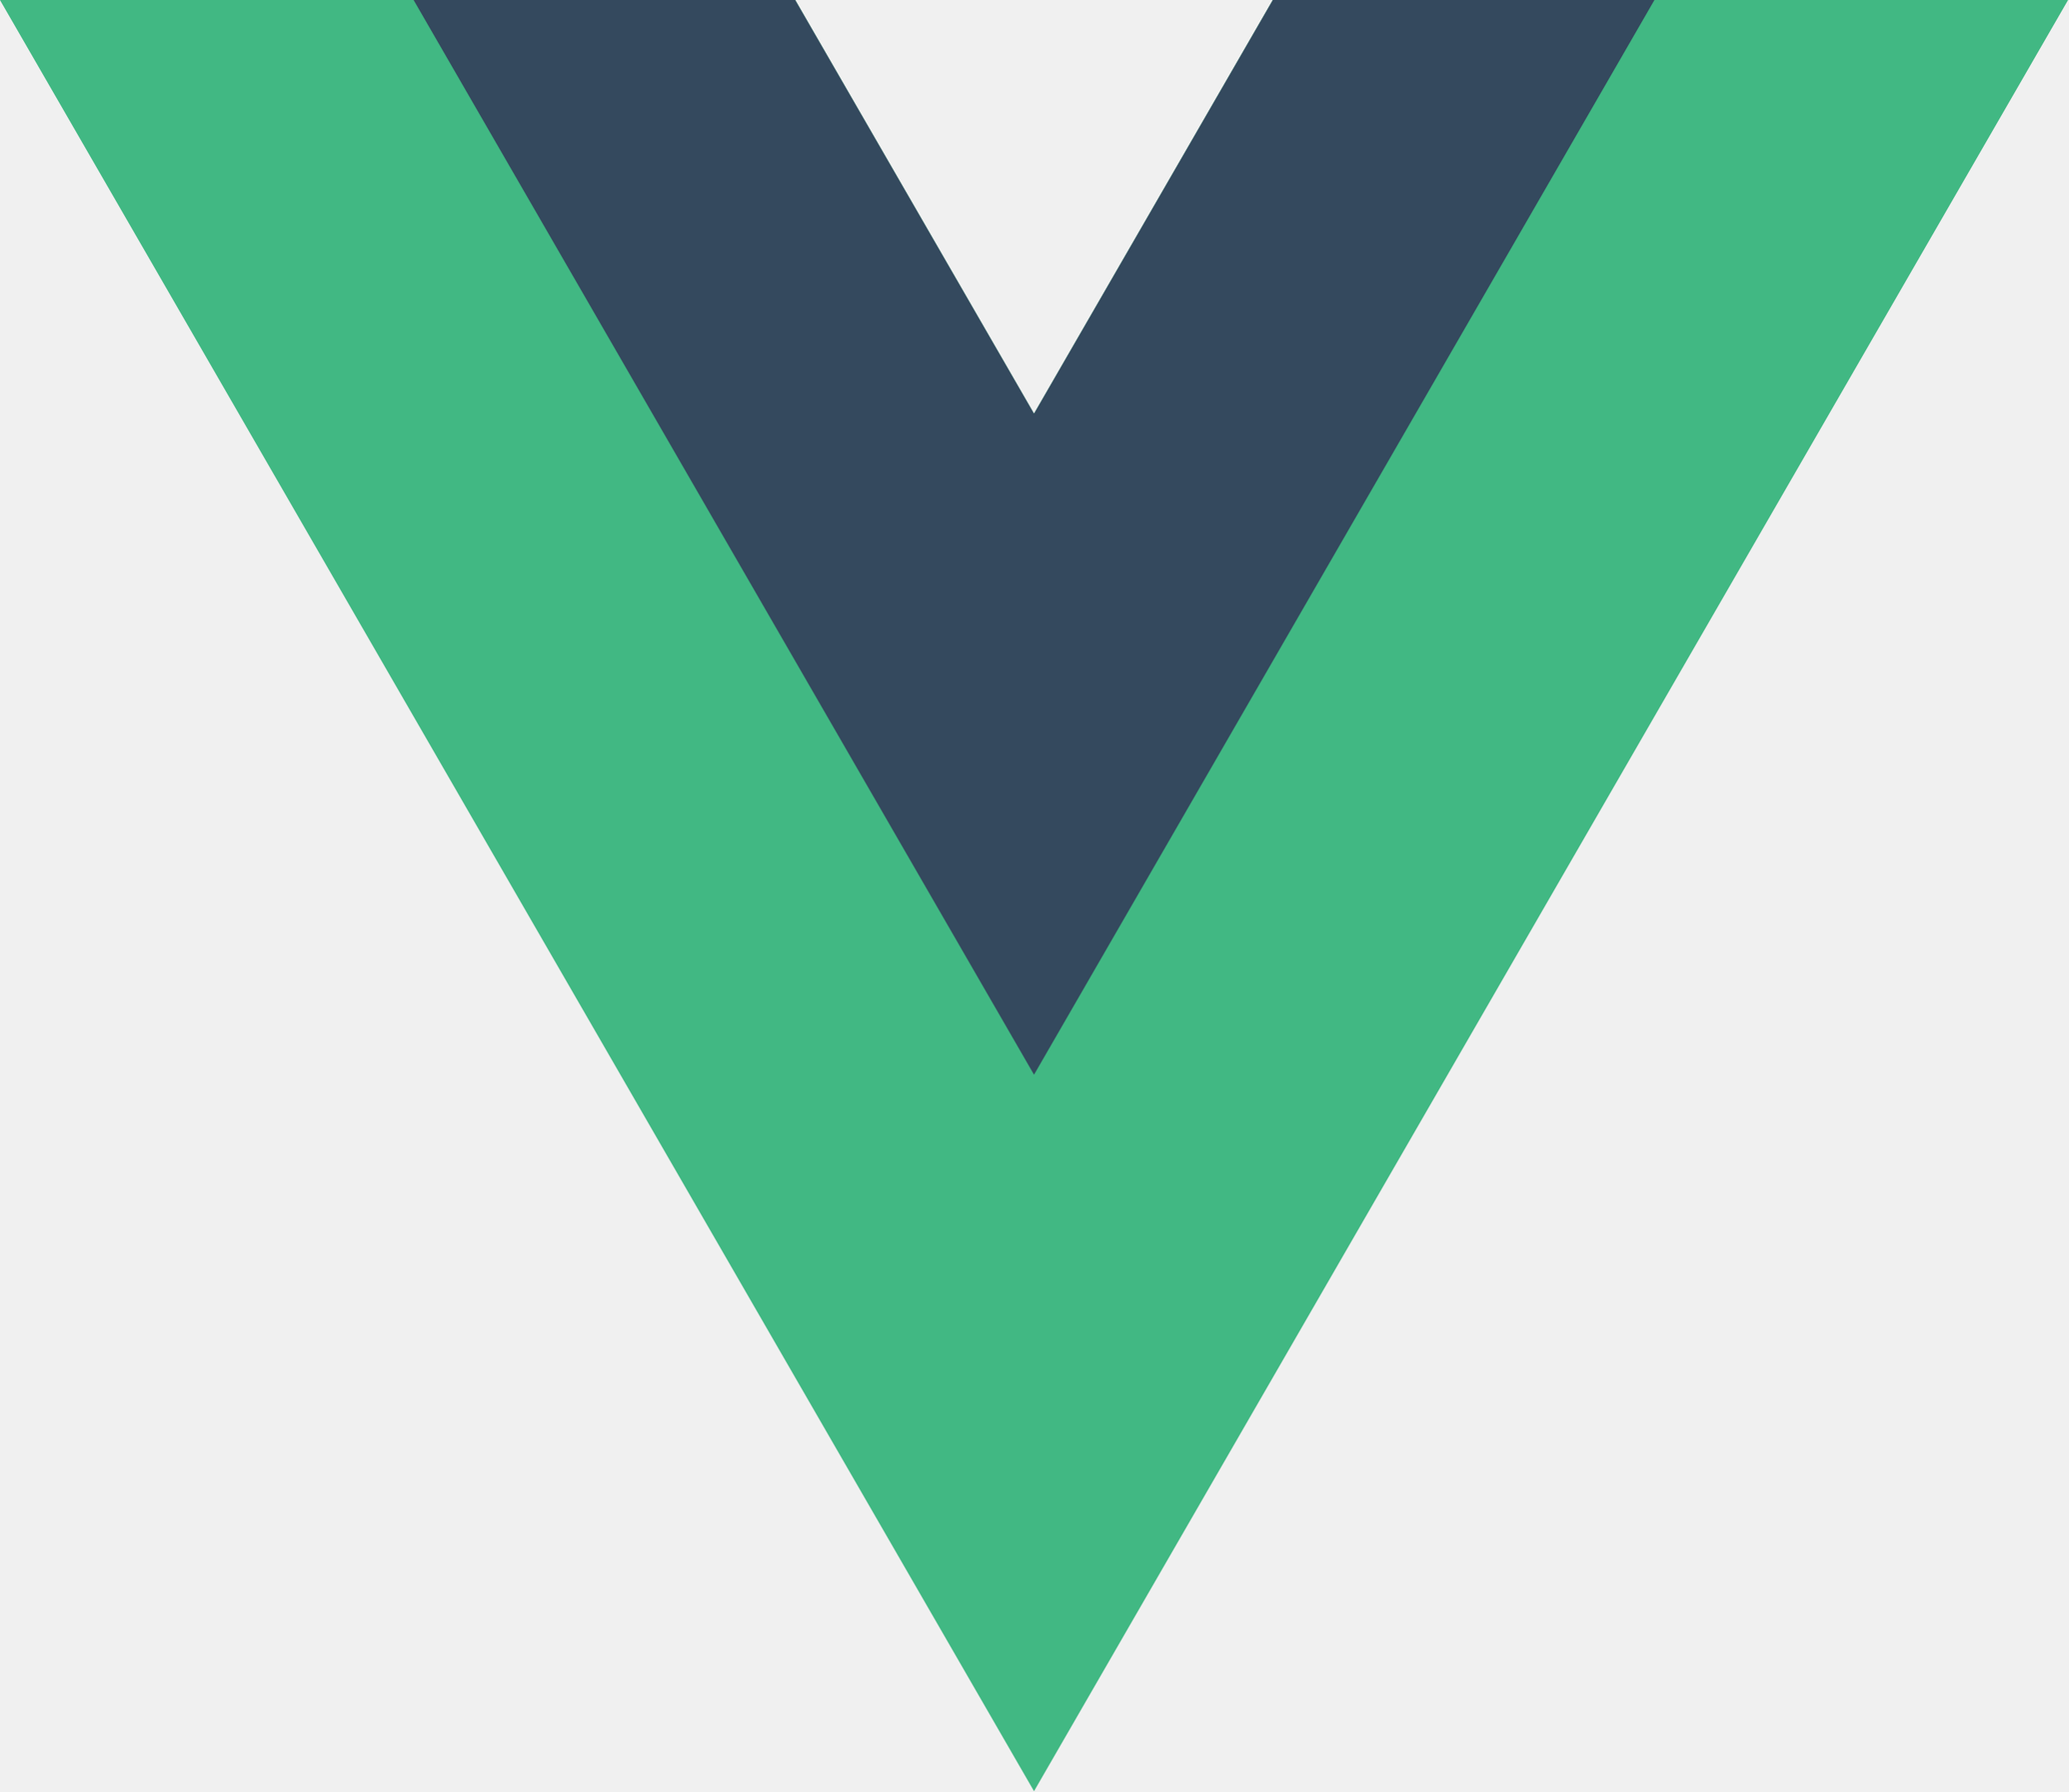
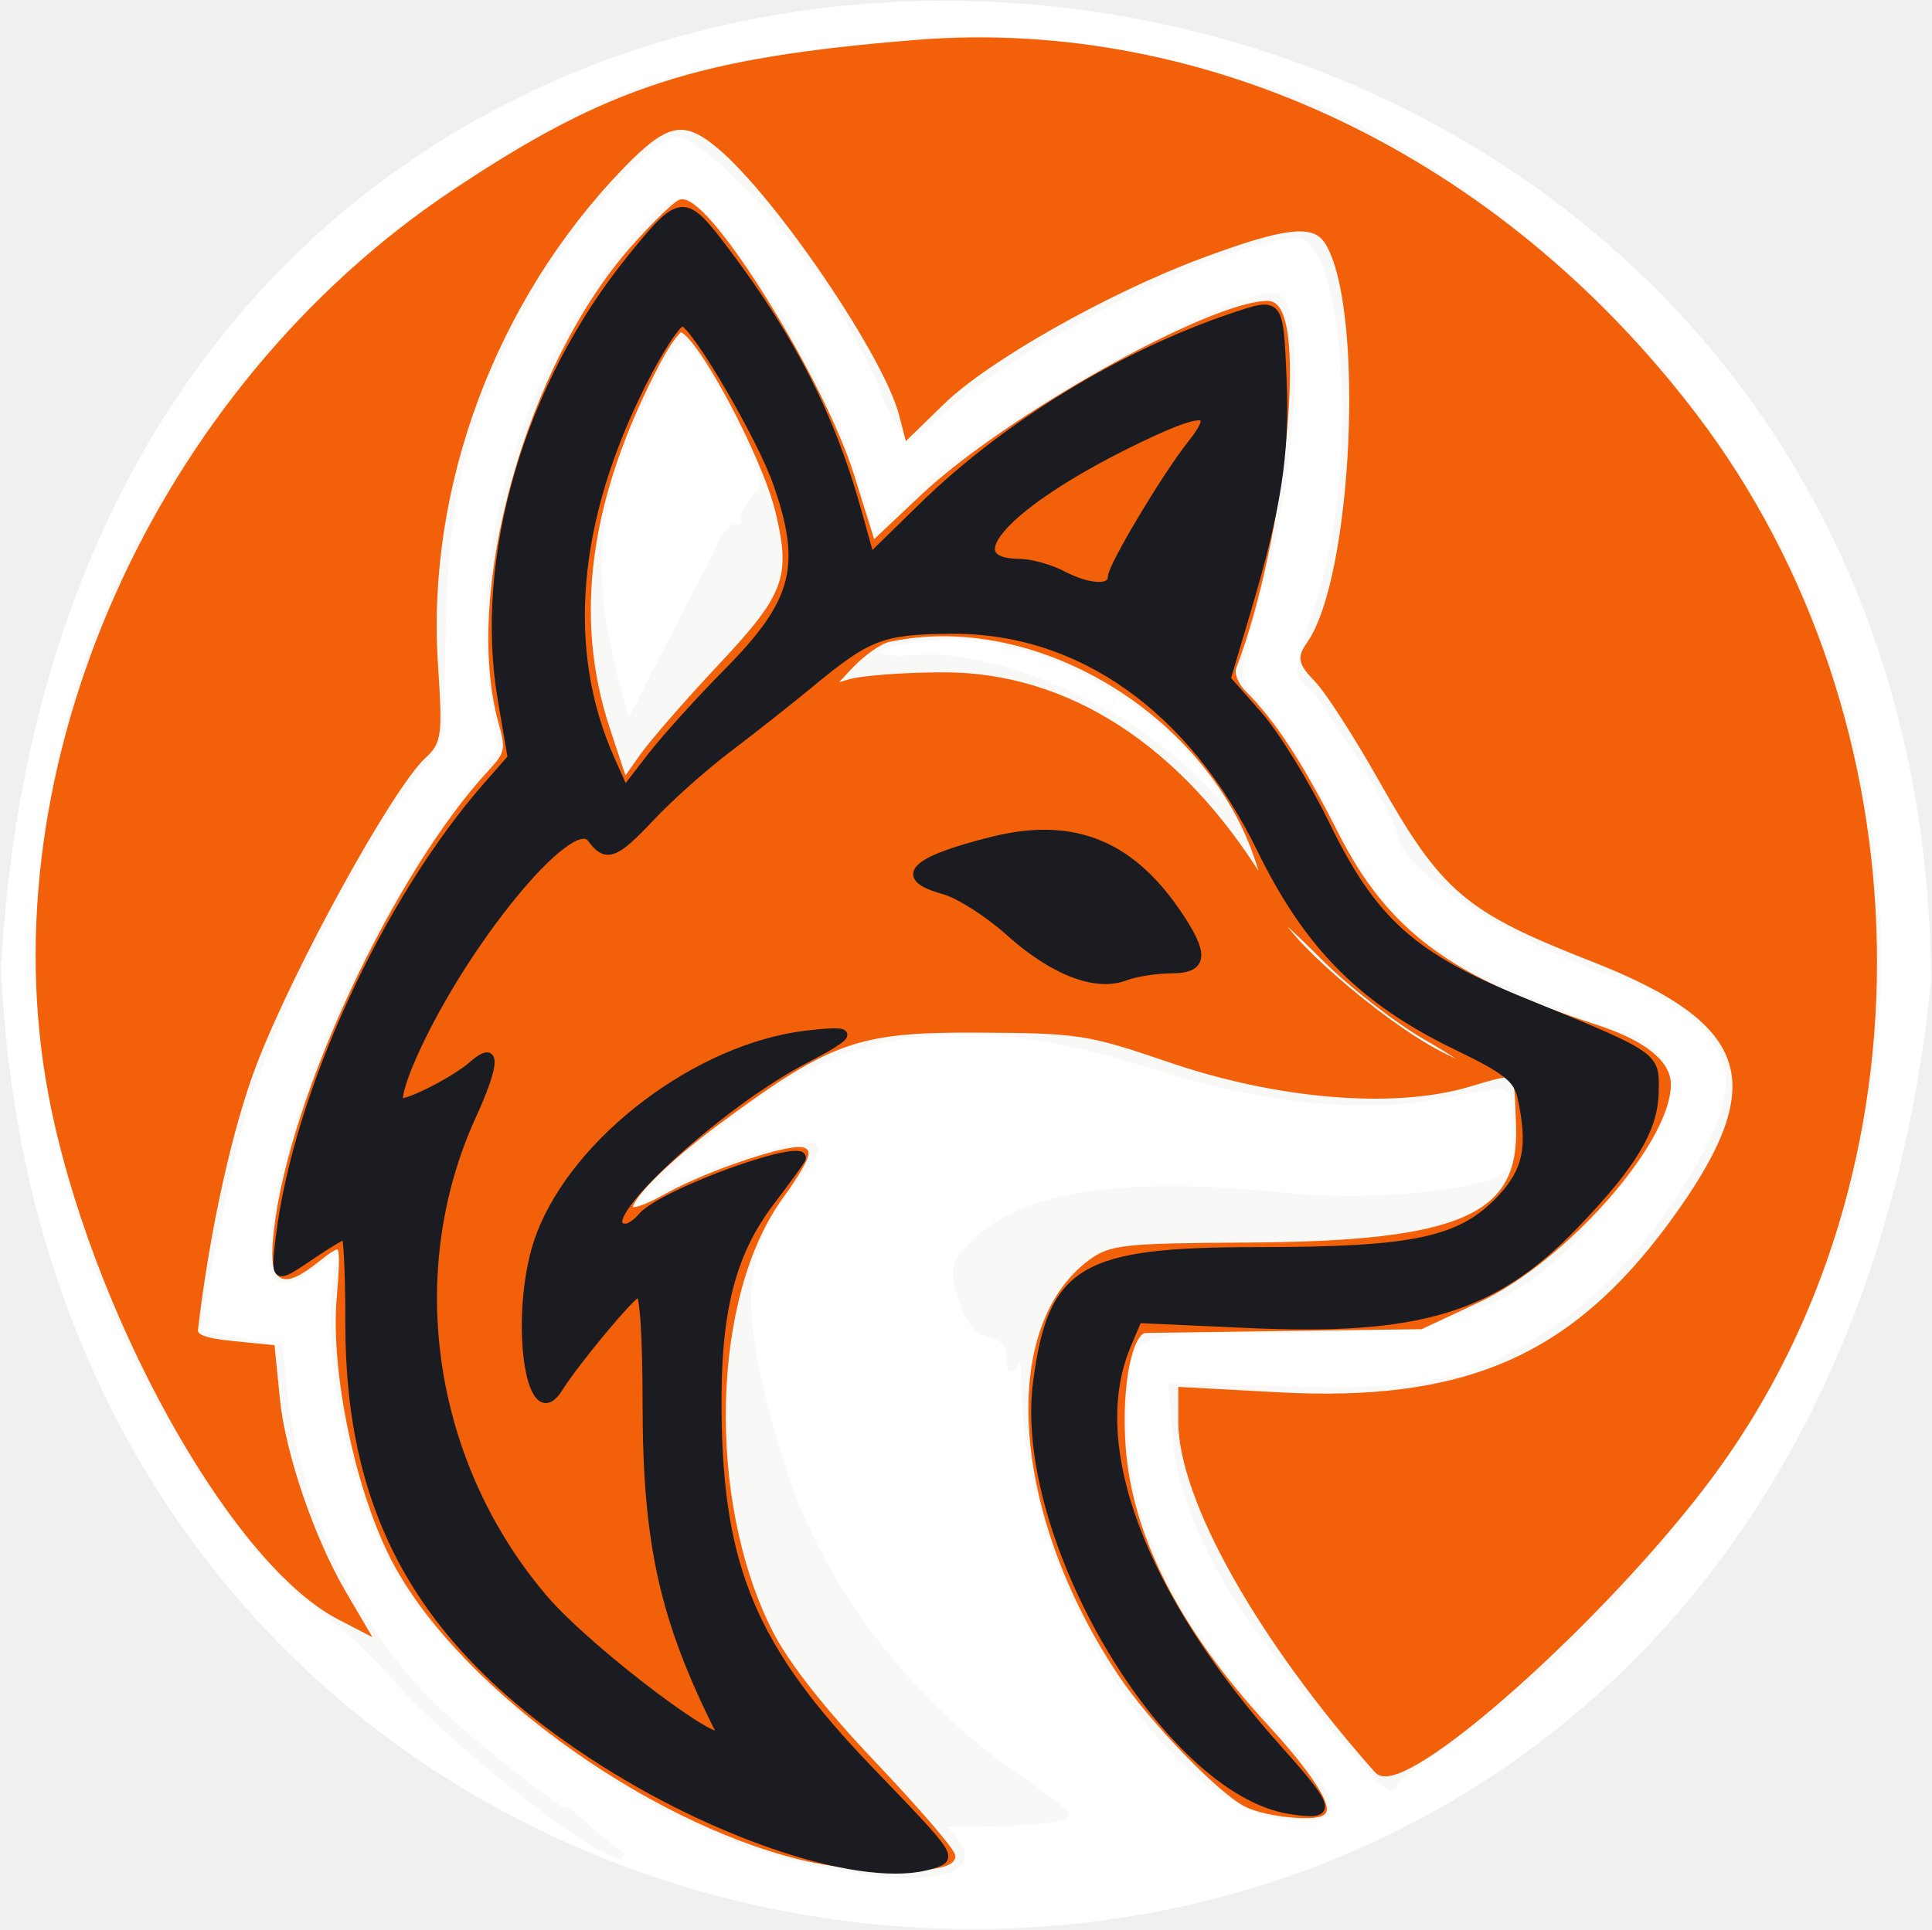
- <svg xmlns="http://www.w3.org/2000/svg" viewBox="0 0 261.76 226.69">
-   <path d="M161.096.001l-30.225 52.351L100.647.001H-.005l130.877 226.688L261.749.001z" fill="#41b883" />
-   <path d="M161.096.001l-30.225 52.351L100.647.001H52.346l78.526 136.01L209.398.001z" fill="#34495e" />
+ <svg xmlns="http://www.w3.org/2000/svg" viewBox="-1.139 -1.974 247 246.8">
+   <path fill="white" d="M 162 114.681 c 0 2.804 13.24 14.36 20.973 18.305 c 6.795 3.467 5.571 1.753 -1.752 -2.454 c -3.697 -2.124 -9.533 -6.67 -12.971 -10.104 C 164.813 116.994 162 114.408 162 114.681 M -0.956 120.9 C 9.552 -53.314 244.485 -32.692 245.758 123.333 C 228.536 293.485 5.133 277.359 -1.039 121.067 Z" />
+   <path class="gray" fill="#f8f9f7" stroke="#f8f9f7" d="M 113.5 3.565 c -1.65 0.222 -6.825 0.901 -11.5 1.509 c -18.574 2.417 -27.803 5.907 -43.65 16.505 c -46.942 31.393 -65.905 86.416 -47.327 137.322 c 6.968 19.093 18.818 37.396 28.901 44.64 c 2.591 1.861 7.1 6.131 10.02 9.488 c 5.48 6.301 21.123 19.027 26.502 21.561 c 1.68 0.791 2.18 0.87 1.113 0.174 c -1.068 -0.695 -2.98 -2.256 -4.25 -3.469 c -1.27 -1.212 -2.309 -1.958 -2.309 -1.658 c 0 0.808 -12.936 -9.495 -17.071 -13.596 c -9.955 -9.873 -17.25 -25.264 -18.798 -39.659 l -0.631 -5.866 l -5 -0.888 c -2.75 -0.488 -5.139 -1.006 -5.308 -1.15 c -0.614 -0.521 4.012 -23.137 6.03 -29.478 c 3.676 -11.551 14.574 -32.924 21.24 -41.654 c 1.946 -2.548 3.557 -4.906 3.581 -5.24 c 0.024 -0.333 0.18 -6.906 0.347 -14.606 c 0.318 -14.692 2.107 -22.905 7.638 -35.072 C 68.415 30.579 81.165 15 85.474 15 c 2.261 0 9.697 6.678 14.27 12.816 c 1.51 2.026 3 3.909 3.311 4.184 c 1.224 1.08 7.755 12.642 8.472 15 c 0.419 1.375 1.425 3.516 2.237 4.758 l 1.476 2.258 l 3.915 -3.537 C 129.727 40.928 155.936 28 164.726 28 c 6.694 0 8.497 30.355 2.812 47.359 c -2.775 8.301 -2.852 8.938 -1.228 10.125 c 2.011 1.471 11.69 17.247 11.69 19.055 c 0 4.163 14.407 13.567 27.697 18.079 c 9.111 3.094 14.303 8.137 14.303 13.893 c 0 7.674 -11.758 24.572 -21.763 31.276 c -10.714 7.181 -16.734 8.57 -34.772 8.028 l -14.724 -0.443 l 0.565 6.741 c 0.589 7.022 4.513 16.048 10.464 24.065 c 10.317 13.9 17.23 21.985 17.23 20.149 c 0 -0.615 2.356 -2.628 5.236 -4.473 c 16.922 -10.839 36.205 -33.003 45.114 -51.854 c 6.955 -14.716 7.631 -16.723 9.707 -28.849 c 8.855 -51.722 -15.716 -99.877 -64.727 -126.851 c -13.538 -7.451 -43.114 -12.848 -58.83 -10.735 M 81.387 27.25 C 67.162 42.634 59.086 67.274 61.989 86.427 l 1.153 7.606 l -2.908 3.734 c -14.199 18.23 -25.193 42.898 -26.365 59.158 c -0.388 5.376 0.655 5.887 5.419 2.654 l 3.64 -2.47 l -0.714 3.195 c -1.824 8.164 0.787 23.981 5.835 35.342 c 6.717 15.115 31.039 34.174 50.128 39.278 c 16.066 4.297 27.157 3.418 22.454 -1.78 c -1.791 -1.978 -1.791 -2.035 0.013 -2.003 c 6.268 0.111 14.352 -0.453 14.33 -0.998 c -0.014 -0.354 -2.368 -2.218 -5.23 -4.143 c -14.755 -9.922 -26.355 -25.172 -31.19 -41 c -5.801 -18.992 -5.578 -26.615 1.025 -34.958 c 1.881 -2.378 3.421 -4.662 3.421 -5.076 c 0 -1.703 -14.12 2.709 -19.693 6.153 c -5.853 3.618 -4.694 1.397 2.898 -5.553 c 18 -16.476 33.866 -19.556 59.446 -11.539 c 14.506 4.546 26.78 5.906 36.849 4.085 c 10.828 -1.959 9.964 -2.29 10.294 3.945 c 0.262 4.942 0.04 5.686 -2 6.72 c -4.387 2.223 -17.796 3.311 -27.812 2.256 c -20.248 -2.132 -33.272 -0.205 -39.291 5.814 c -2.924 2.925 -2.994 3.197 -1.829 7.088 c 0.885 2.953 1.877 4.212 3.675 4.664 c 1.623 0.407 2.487 1.349 2.533 2.759 c 0.069 2.084 0.094 2.088 0.93 0.142 c 0.62 -1.444 0.879 -0.425 0.93 3.662 c 0.306 24.654 18.267 53.915 33.849 55.144 c 7.023 0.554 6.458 -1.661 -2.979 -11.688 c -11.637 -12.365 -18.17 -26.019 -18.24 -38.118 c -0.073 -12.865 -0.637 -12.5 19.319 -12.5 c 23.935 0 31.313 -2.919 42.558 -16.836 c 8.246 -10.205 9.592 -15.423 4.928 -19.091 c -1.449 -1.14 -3.362 -2.089 -4.25 -2.108 c -0.888 -0.02 -6.115 -2.002 -11.615 -4.406 c -13.556 -5.924 -18.183 -10.166 -24.497 -22.459 c -2.753 -5.358 -6.579 -11.581 -8.504 -13.83 c -4.208 -4.916 -4.174 -4.049 -0.628 -16.052 C 164.157 58.714 165.311 36 161.763 36 c -6.91 0 -36.887 16.909 -46.35 26.145 l -5.087 4.964 l -1.749 -6.463 C 104.868 46.944 90.473 24 85.585 24 c -0.656 0 -2.545 1.462 -4.198 3.25 m -0.226 21.527 c -6.892 14.501 -7.521 22.47 -3.053 38.653 l 1.026 3.714 l 4.22 -8.322 c 2.321 -4.577 4.714 -9.222 5.316 -10.322 c 0.603 -1.1 1.667 -3.222 2.364 -4.716 c 0.697 -1.494 1.65 -2.48 2.117 -2.191 c 0.467 0.289 0.849 -0.144 0.849 -0.963 c 0 -0.818 0.741 -2.228 1.646 -3.133 c 1.528 -1.528 1.343 -2.245 -2.587 -9.996 c -6.655 -13.124 -6.926 -13.186 -11.898 -2.724 m 34.163 30.941 c -6.382 0.799 -6.019 3.155 0.398 2.573 c 9.998 -0.906 26.421 6.129 35.759 15.32 c 4.777 4.701 5.412 5.082 4.037 2.424 c -4.293 -8.302 -15.721 -16.673 -26.783 -19.618 c -5.166 -1.375 -7.178 -1.48 -13.411 -0.699" fill-rule="evenodd" />
+   <path fill="#f2600a" stroke="#f2600a" d="M 116 3.631 C 88.068 5.879 76.734 9.562 56.863 22.85 C 19.054 48.132 -2.369 96.202 5.555 137.974 c 5.153 27.166 23.026 59.579 36.777 66.696 l 2.832 1.466 l -2.537 -4.328 c -4.059 -6.928 -7.768 -17.785 -8.474 -24.808 l -0.653 -6.5 l -5 -0.5 c -3.669 -0.367 -4.953 -0.899 -4.824 -2 c 1.491 -12.69 4.415 -25.917 7.516 -34 c 4.81 -12.539 17.548 -35.645 21.745 -39.443 c 1.896 -1.716 2.005 -2.601 1.417 -11.562 c -1.496 -22.833 7.424 -46.745 23.77 -63.716 c 5.834 -6.057 8.213 -6.549 12.843 -2.653 c 7.491 6.303 21.345 26.712 23.326 34.363 l 0.645 2.489 l 4.281 -4.165 c 5.695 -5.541 20.994 -14.208 32.987 -18.688 c 11.018 -4.115 14.765 -4.503 16.51 -1.709 c 5.189 8.31 3.63 43.041 -2.314 51.527 c -1.223 1.746 -1.104 2.26 1.047 4.514 c 1.335 1.399 4.966 7.043 8.069 12.543 c 8.042 14.253 10.923 16.708 26.982 22.996 c 21.024 8.232 23.384 16.215 10.121 34.232 c -12.639 17.169 -26.402 23.136 -50.371 21.838 l -12.25 -0.663 v 3.89 c 0 9.803 10.021 27.636 25.029 44.542 c 3.067 3.455 29.016 -19.66 42.474 -37.835 c 28.596 -38.621 27.645 -96.144 -2.237 -135.318 C 190.284 18.432 153.146 0.642 116 3.631 M 80.038 29.75 C 66.613 44.803 58.494 73.832 63.084 90.364 c 0.971 3.498 0.842 4.112 -1.37 6.5 c -12.063 13.021 -25.36 41.434 -27.323 58.386 c -0.754 6.509 0.322 7.336 4.882 3.75 c 3.668 -2.885 3.76 -2.73 3.119 5.25 c -0.723 9.006 2.216 23.414 6.602 32.362 c 7.801 15.916 32.146 33.896 52.546 38.806 c 7.541 1.815 18.96 1.811 18.96 -0.007 c 0 -0.6 -4.537 -5.872 -10.083 -11.716 c -6.592 -6.947 -11.183 -12.802 -13.26 -16.911 c -8.557 -16.923 -7.877 -43.224 1.445 -55.924 c 2.001 -2.724 3.392 -5.199 3.092 -5.5 c -0.948 -0.948 -11.981 2.672 -17.444 5.724 c -9.235 5.159 -4.846 -1.5 6.525 -9.899 c 14.141 -10.446 17.711 -11.696 33.169 -11.61 c 12.95 0.072 14.048 0.243 24.556 3.829 c 13.775 4.7 28.432 5.921 37.934 3.158 c 6.936 -2.016 6.44 -2.41 6.747 5.35 c 0.469 11.885 -7.335 15.356 -34.867 15.507 c -15.742 0.087 -17.419 0.269 -19.961 2.167 c -11.395 8.507 -9.628 32.122 3.921 52.414 c 3.885 5.818 12.473 14.757 15.926 16.577 c 2.614 1.377 9.8 2.006 9.8 0.857 c 0 -1.522 -2.79 -5.465 -7.441 -10.514 c -11.354 -12.328 -17.491 -24.406 -18.296 -36.006 c -0.547 -7.886 0.891 -14.896 3.065 -14.936 c 0.644 -0.011 8.822 -0.124 18.172 -0.25 l 17 -0.228 l 7.326 -3.433 c 10.871 -5.095 24.06 -20.012 24.152 -27.317 c 0.034 -2.73 -3.145 -5.248 -9.057 -7.173 c -18.909 -6.157 -27.032 -12.203 -33.464 -24.907 c -4.516 -8.92 -7.937 -14.15 -11.749 -17.962 c -1.024 -1.024 -1.604 -2.537 -1.287 -3.362 C 162.729 66.907 165.665 37 160.971 37 c -7.263 0 -33.365 14.64 -44.025 24.692 l -6.567 6.193 l -2.797 -8.972 C 103.868 46.997 89.673 24 86.033 24 c -0.477 0 -3.175 2.587 -5.995 5.75 m 2.771 14.5 c -9.106 17.339 -11.206 32.737 -6.431 47.141 l 2.285 6.891 l 2.396 -3.391 c 1.317 -1.865 5.835 -7.054 10.038 -11.53 c 8.513 -9.066 9.411 -11.461 7.43 -19.83 C 96.781 56.149 88.106 40 85.887 40 c -0.465 0 -1.851 1.913 -3.078 4.25 m 29.579 35.39 c -1.162 0.255 -3.412 1.851 -5 3.547 l -2.888 3.084 l 3 -0.885 c 1.65 -0.487 7.075 -0.886 12.056 -0.886 c 15.63 0 29.893 9.21 40.324 26.038 c 1.113 1.796 1.16 1.75 0.557 -0.538 c -5.275 -20.011 -28.45 -34.654 -48.049 -30.36 M 162 114.681 c 0 2.804 13.24 14.36 20.973 18.305 c 6.795 3.467 5.571 1.753 -1.752 -2.454 c -3.697 -2.124 -9.533 -6.67 -12.971 -10.104 c -3.437 -3.434 -6.25 -6.02 -6.25 -5.747" fill-rule="evenodd" />
+   <path fill="#1b1c22" stroke="#1b1c22" d="M 79.474 31.118 C 66.32 47.398 59.9 69.377 63.002 87.509 l 1.269 7.419 l -3.089 3.518 c -12.968 14.769 -24.346 39.526 -26.567 57.804 c -0.671 5.522 -0.656 5.53 4.17 2.25 c 2.024 -1.375 3.917 -2.5 4.207 -2.5 c 0.291 0 0.524 5.063 0.518 11.25 c -0.022 24.337 9.221 40.827 30.878 55.091 c 16.143 10.631 35.209 16.826 43.596 14.164 c 2.857 -0.907 2.863 -0.899 -7.984 -12.17 c -14.844 -15.426 -19.205 -25.731 -19.396 -45.835 c -0.121 -12.791 1.757 -20.193 6.807 -26.827 c 1.747 -2.295 3.491 -4.687 3.875 -5.315 c 1.735 -2.838 -17.778 4.12 -20.394 7.272 c -0.625 0.754 -1.532 1.37 -2.014 1.37 c -5.139 0 11.285 -15.415 22.872 -21.467 c 6.546 -3.42 6.576 -3.969 0.173 -3.21 c -13.768 1.63 -29.338 13.368 -33.997 25.629 c -3.554 9.355 -1.576 25.827 2.359 19.637 c 2.321 -3.65 9.221 -11.93 10.215 -12.258 c 0.636 -0.21 1.005 5.04 1.014 14.42 c 0.017 17.66 2.192 27.392 9.276 41.5 c 1.975 3.933 -16.527 -9.953 -22.362 -16.784 c -14.716 -17.225 -18.358 -41.652 -9.204 -61.73 c 3.151 -6.91 3.163 -9.263 0.032 -6.518 c -2.109 1.85 -7.746 4.781 -9.194 4.781 c -0.57 0 0.102 -2.588 1.494 -5.75 c 6.335 -14.393 20.321 -31.506 22.885 -28 c 1.904 2.604 3.028 2.199 7.68 -2.764 c 2.327 -2.483 6.739 -6.411 9.805 -8.729 c 3.066 -2.318 7.824 -6.076 10.574 -8.35 c 7.37 -6.094 9.138 -6.766 18 -6.834 c 16.436 -0.127 30.757 10.024 39.554 28.038 c 6.045 12.377 13.009 19.381 25.06 25.201 c 6.342 3.063 7.743 4.176 8.261 6.563 c 1.359 6.254 0.722 9.38 -2.641 12.946 c -5.112 5.42 -10.98 6.678 -31.166 6.683 c -22.346 0.005 -26.214 2.306 -28.128 16.737 c -2.62 19.753 16.545 52.233 32.31 54.755 c 5.628 0.9 5.453 -0.077 -1.382 -7.708 c -17.549 -19.594 -24.818 -38.92 -19.437 -51.681 l 1.43 -3.393 l 14.07 0.637 c 21.858 0.989 31.372 -1.891 41.719 -12.628 c 7.412 -7.693 10.173 -12.263 10.267 -16.994 c 0.095 -4.808 0.475 -4.548 -17.195 -11.772 c -13.894 -5.68 -18.896 -10.22 -24.934 -22.63 c -2.498 -5.133 -6.354 -11.393 -8.569 -13.909 l -4.028 -4.576 l 2.575 -8.671 c 3.899 -13.131 4.984 -20.096 4.591 -29.473 c -0.43 -10.268 -0.359 -10.18 -6.474 -8.12 c -14.074 4.741 -28.981 13.859 -39.561 24.199 l -6.678 6.526 l -1.642 -5.901 c -3.349 -12.037 -8.33 -21.879 -16.734 -33.066 c -5.448 -7.254 -5.82 -7.23 -12.294 0.782 m 1.5 15.934 c -8.865 17.632 -10.239 34.203 -3.993 48.155 l 1.754 3.916 l 3.335 -4.312 c 1.835 -2.371 6.219 -7.223 9.742 -10.783 c 8.915 -9.007 10.114 -13.598 6.348 -24.313 c -2.046 -5.82 -10.298 -19.928 -11.987 -20.491 c -0.595 -0.198 -2.935 3.325 -5.199 7.828 m 62.124 7.763 c -15.397 7.619 -22.302 15.121 -13.962 15.17 c 1.449 0.008 3.924 0.687 5.5 1.509 c 3.452 1.801 6.364 1.944 6.364 0.314 c 0 -1.344 6.913 -12.917 10.128 -16.954 c 3.789 -4.758 1.528 -4.769 -8.03 -0.039 m -17.387 50.709 c -10.221 2.555 -12.284 4.672 -6.192 6.354 c 1.936 0.534 5.707 2.938 8.381 5.342 c 5.571 5.009 11.049 7.13 14.765 5.717 c 1.356 -0.515 4.011 -0.937 5.9 -0.937 c 4.308 0 4.467 -1.911 0.621 -7.474 c -6.03 -8.722 -13.355 -11.531 -23.475 -9.002" fill-rule="evenodd" />
</svg>
